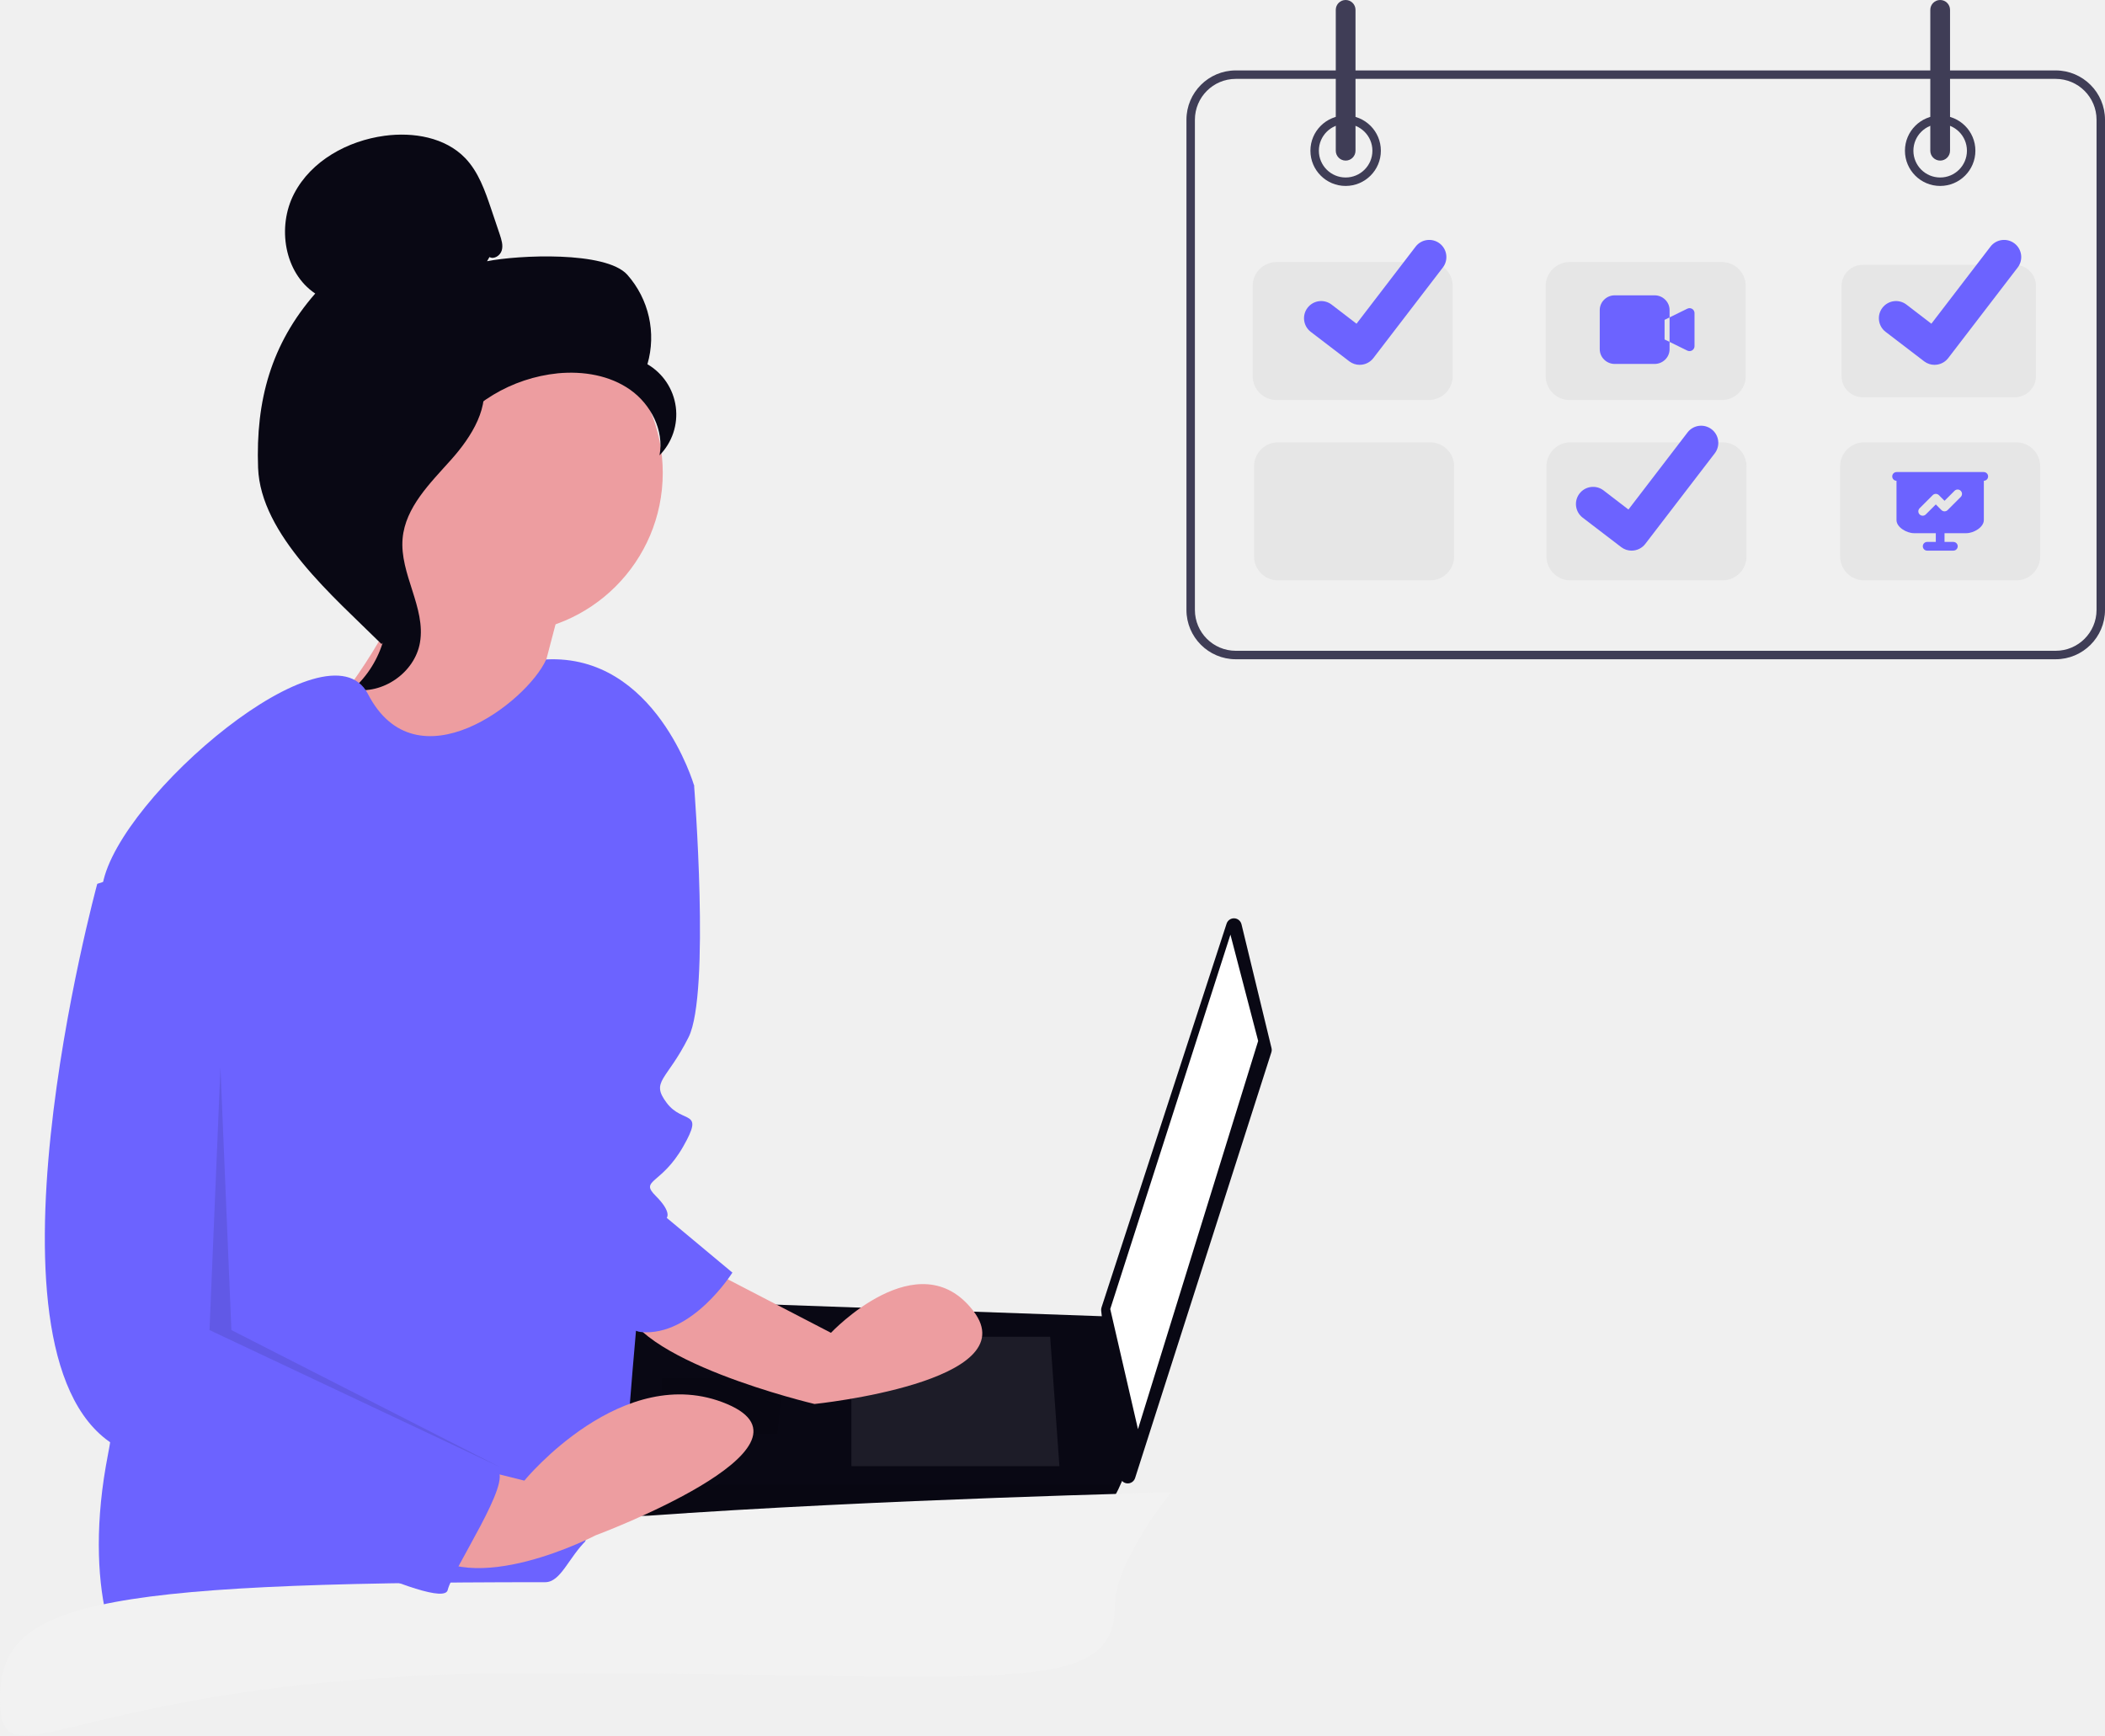
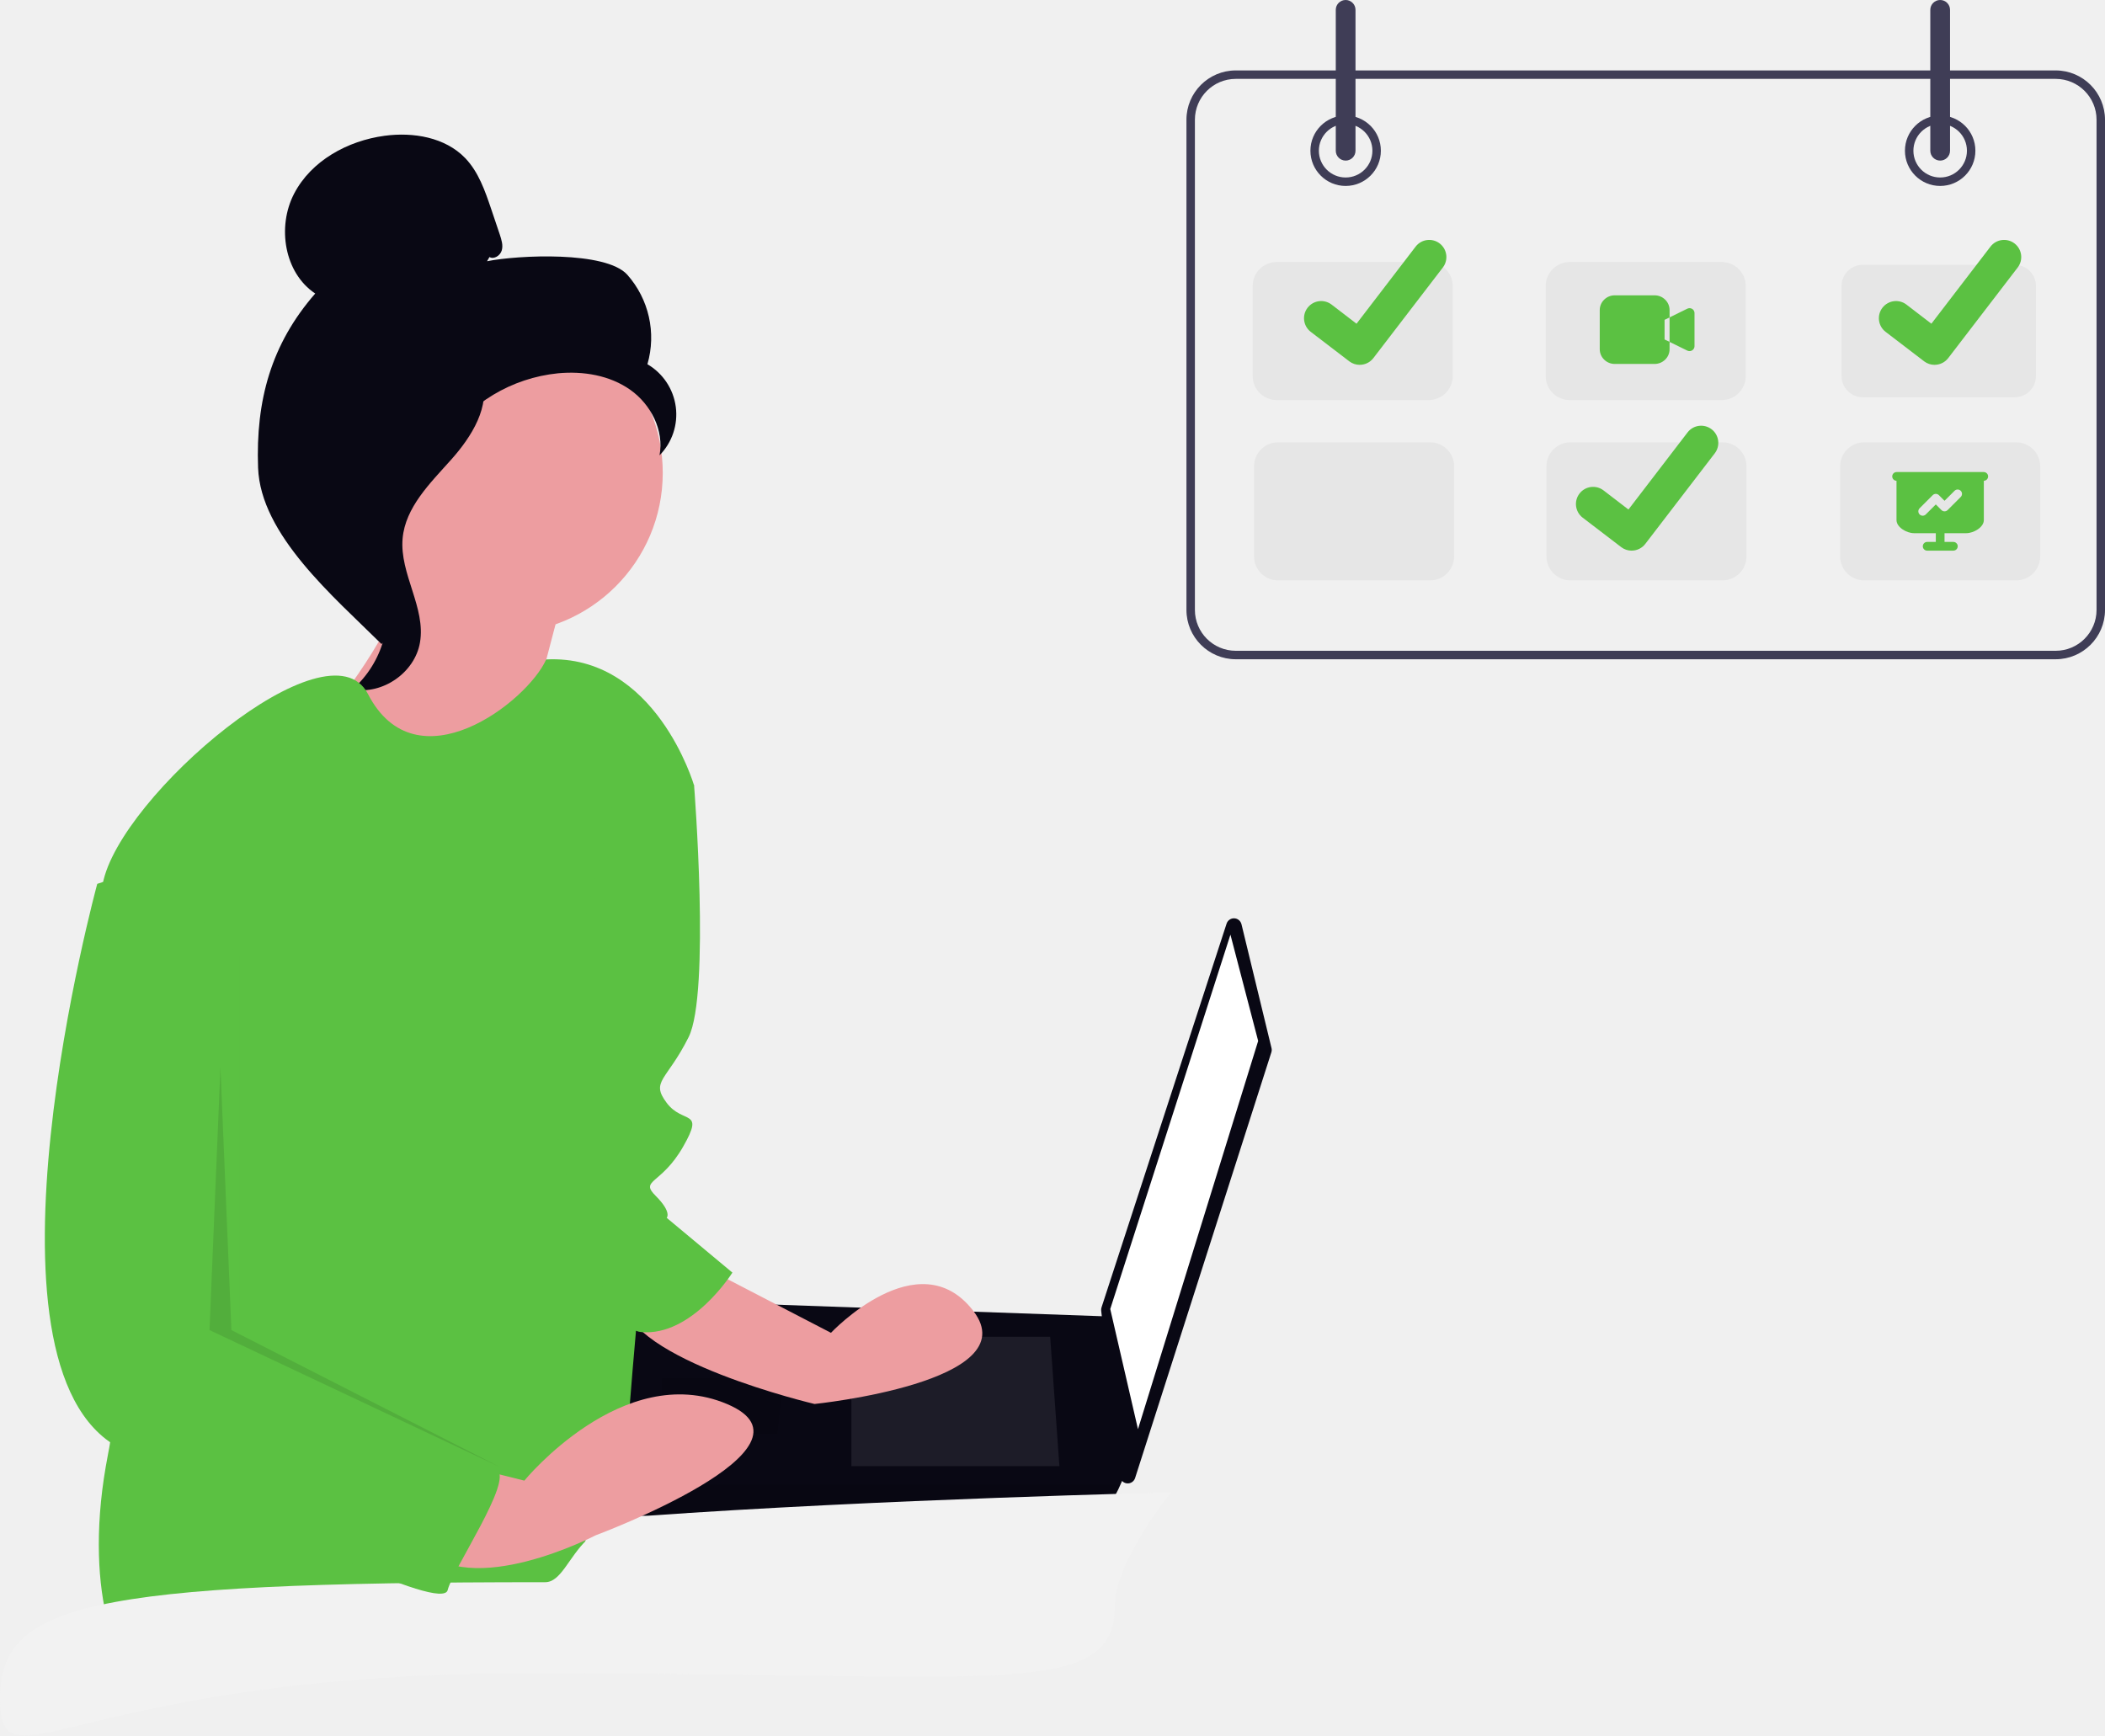
<svg xmlns="http://www.w3.org/2000/svg" width="800" height="659.604" viewBox="0 0 800 659.604" role="img" artist="Katerina Limpitsouni" source="https://undraw.co/">
  <g transform="translate(-719.657 -190.767)">
    <path d="M528.923,80.594l-23.455,89.428L416.04,152.431s62.4-64.343,53.615-93.661l59.294,21.825h-.026Z" transform="translate(404.432 337.699)" fill="#ed9da0" />
    <path d="M549.13,86.709a61.03,61.03,0,1,1-61.03-61.03,61.025,61.025,0,0,1,61.03,61.03Z" transform="translate(422.406 283.779)" fill="#ed9da0" />
    <path d="M502.96,46.513c1.762,1.025,4.128-.526,4.707-2.5s-.105-4.049-.736-6c-1.1-3.261-2.183-6.495-3.287-9.755-2.34-6.915-4.812-14.068-9.86-19.327C486.158,1,474.01-1.028,463.1.445c-14.015,1.893-27.846,9.466-34.367,22.035S425,52.561,436.777,60.4c-16.8,19.248-22.64,40.7-21.719,66.21.92,25.532,28.74,49.013,46.883,67,4.049-2.445,7.731-13.962,5.5-18.143s.973-9.019-1.788-12.884c-2.761-3.839-5.075,2.288-2.288-1.551,1.762-2.419-5.1-7.967-2.5-9.413,12.648-6.994,16.855-22.771,24.8-34.84a59.331,59.331,0,0,1,43.36-26.058c9.571-.894,19.668.736,27.5,6.284s12.911,15.461,11.1,24.9a22.112,22.112,0,0,0-4.6-34.63,36.1,36.1,0,0,0-7.678-34.052c-8.178-9.019-41.335-7.468-53.273-5.1l.92-1.578h0l-.026-.026Z" transform="translate(402.682 241.934)" fill="#090814" />
    <path d="M478.82,34.629c-15.8,1.709-27.215,15.409-36.865,28.056-5.548,7.284-11.386,15.33-11.228,24.507.131,9.256,6.337,17.223,9.308,25.979a39.163,39.163,0,0,1-11.386,41.256c11.386,2.156,23.692-6.363,25.637-17.8,2.288-13.279-7.783-26.111-6.6-39.547,1.052-11.833,10.386-20.931,18.3-29.792,7.941-8.861,15.382-20.589,11.727-31.9l1.1-.763h0Z" transform="translate(424.98 298.361)" fill="#090814" />
-     <path d="M482.025,658.32l-4.161,87.4s2.081,114.451-16.648,122.775c-9.469,4.2-1.218,35.28-18.8,44.519-13.192,6.908-15.423-6.306-22.333,0a23.3,23.3,0,0,0-4.682,5.432c-8.324,14.567-99.849,10.4-112.333-.008s-4.161,12.485-14.567,16.648c-10.072,4.037-24.034-28.966-15.482-78.243.27-1.64.583-3.308.911-4.994,9.551-47.754-5.452-162.145-3.142-206.344a77.777,77.777,0,0,1,1.061-10.072c6.243-33.294,85.9-101.048,100.793-72.187,18.354,35.626,60.513,3.08,67.754-13.123,41.619-2.081,56.185,47.861,56.185,47.861Z" transform="translate(486.847 -108.712)" fill="#6c63ff" />
+     <path d="M482.025,658.32l-4.161,87.4s2.081,114.451-16.648,122.775c-9.469,4.2-1.218,35.28-18.8,44.519-13.192,6.908-15.423-6.306-22.333,0a23.3,23.3,0,0,0-4.682,5.432c-8.324,14.567-99.849,10.4-112.333-.008s-4.161,12.485-14.567,16.648c-10.072,4.037-24.034-28.966-15.482-78.243.27-1.64.583-3.308.911-4.994,9.551-47.754-5.452-162.145-3.142-206.344a77.777,77.777,0,0,1,1.061-10.072c6.243-33.294,85.9-101.048,100.793-72.187,18.354,35.626,60.513,3.08,67.754-13.123,41.619-2.081,56.185,47.861,56.185,47.861Z" transform="translate(486.847 -108.712)" fill="#5bc142" />
    <path d="M476.891,591.892l11.415,47.092a2.94,2.94,0,0,1-.056,1.589L436.462,802.406a2.942,2.942,0,0,1-5.723-.565L423.574,738.8a2.944,2.944,0,0,1,.126-1.243l47.535-145.881a2.942,2.942,0,0,1,5.65.219Z" transform="translate(714.587 -49.846)" fill="#090814" />
    <path d="M314.623,432.512l10.54,40.4L279.487,620.482l-10.54-45.674Z" transform="translate(872.656 113.506)" fill="#fff" />
    <path d="M350.965,728.773c1.757,5.269,182.7-1.757,184.454-3.514a38.146,38.146,0,0,0,3.864-7.026c1.651-3.514,3.162-7.026,3.162-7.026l-7.026-56.882-179.185-6.359s-4.48,48.2-5.393,70.269a52.705,52.705,0,0,0,.124,10.539Z" transform="translate(606.182 36.843)" fill="#090814" />
    <path d="M304.924,493.975l3.514,49.19H229.385v-49.19Z" transform="translate(813.843 204.88)" fill="#d6d6e3" opacity="0.1" />
    <path d="M246.1,500.391l.472-.095L244.34,521.47H200.414V500.391Z" transform="translate(770.776 214.273)" opacity="0.1" />
    <path d="M350.965,686.758c1.757,5.269,182.7-1.757,184.454-3.514a38.13,38.13,0,0,0,3.864-7.026H350.841a52.708,52.708,0,0,0,.124,10.54Z" transform="translate(606.182 78.844)" opacity="0.1" />
    <path d="M373.426,641.76l56.186,29.134s33.295-35.376,54.1-8.324-60.347,35.376-60.347,35.376-70.75-16.648-72.832-39.537S373.426,641.76,373.426,641.76Z" transform="translate(605.852 26.463)" fill="#ed9da0" />
-     <path d="M369.961,561.794c2.081,2.082,24.971,18.728,24.971,18.728s6.243,79.074-2.081,95.723-14.567,16.648-8.324,24.971,14.567,2.081,6.243,16.648-16.648,12.485-10.4,18.728,4.161,8.324,4.161,8.324L409.5,765.725s-15.32,24.4-34.713,22.6-36.04-95.437-36.04-95.437Z" transform="translate(588.506 -91.256)" fill="#6c63ff" />
+     <path d="M369.961,561.794c2.081,2.082,24.971,18.728,24.971,18.728s6.243,79.074-2.081,95.723-14.567,16.648-8.324,24.971,14.567,2.081,6.243,16.648-16.648,12.485-10.4,18.728,4.161,8.324,4.161,8.324L409.5,765.725s-15.32,24.4-34.713,22.6-36.04-95.437-36.04-95.437Z" transform="translate(588.506 -91.256)" fill="#5bc142" />
    <path d="M295.863,6.645c5.94,0,8.883-9.387,15.772-16.058,5.868-5.683,15.657-8.664,21.9-9.111C423.484-24.956,533.7-27.469,533.7-27.469S512.352-1.2,512.352,15.649c0,36.009-45.016,25.532-220.262,25.532S88.657,87.092,88.657,51.083,120.617,6.645,295.863,6.645Z" transform="translate(631 785.501)" fill="#f2f2f2" />
    <path d="M329.905,686.878,363.2,695.2s37.456-45.78,76.993-29.133-49.941,49.941-49.941,49.941-47.861,24.97-66.589,4.161S329.905,686.878,329.905,686.878Z" transform="translate(555.731 58.341)" fill="#ed9da0" />
-     <path d="M300.763,581.878l-18.73,6.237s-49.941,183.122,8.324,214.335,122.775,62.428,124.853,54.1,24.971-41.619,18.728-45.78-97.8-54.1-97.8-54.1v-141.5Z" transform="translate(474.583 -61.401)" fill="#6c63ff" />
+     <path d="M300.763,581.878l-18.73,6.237s-49.941,183.122,8.324,214.335,122.775,62.428,124.853,54.1,24.971-41.619,18.728-45.78-97.8-54.1-97.8-54.1v-141.5Z" transform="translate(474.583 -61.401)" fill="#5bc142" />
    <path d="M135.439,452.785l-4.159,99.882,110.288,52.024L139.6,552.667Z" transform="translate(667.998 143.647)" opacity="0.1" />
    <g transform="translate(1170.56 190.767)">
      <path d="M664.115,534.216H352.5a18.761,18.761,0,0,1-18.74-18.74V329.148a18.761,18.761,0,0,1,18.74-18.74H664.115a18.761,18.761,0,0,1,18.74,18.74V515.476A18.761,18.761,0,0,1,664.115,534.216ZM352.5,313.62a15.545,15.545,0,0,0-15.527,15.527V515.476A15.545,15.545,0,0,0,352.5,531H664.115a15.545,15.545,0,0,0,15.527-15.527V329.148a15.545,15.545,0,0,0-15.527-15.527Z" transform="translate(-333.757 -283.639)" fill="#3f3d56" />
      <path d="M391.143,353.179a13.386,13.386,0,1,1,13.386-13.386,13.386,13.386,0,0,1-13.386,13.386Zm0-23.559a10.173,10.173,0,1,0,10.173,10.173A10.173,10.173,0,0,0,391.143,329.62Z" transform="translate(-330.64 -282.504)" fill="#3f3d56" />
      <path d="M602.143,353.179a13.386,13.386,0,1,1,13.386-13.386,13.386,13.386,0,0,1-13.386,13.386Zm0-23.559a10.173,10.173,0,1,0,10.173,10.173,10.173,10.173,0,0,0-10.173-10.173Z" transform="translate(-315.69 -282.504)" fill="#3f3d56" />
      <path d="M424.186,430.879H366.36a9.113,9.113,0,0,1-9.1-9.1V387.51a9.113,9.113,0,0,1,9.1-9.1h57.826a9.113,9.113,0,0,1,9.1,9.1v34.267A9.113,9.113,0,0,1,424.186,430.879Z" transform="translate(-332.092 -278.819)" fill="#e6e6e6" />
      <path d="M528.186,430.879H470.36a9.113,9.113,0,0,1-9.1-9.1V387.51a9.113,9.113,0,0,1,9.1-9.1h57.826a9.113,9.113,0,0,1,9.1,9.1v34.267A9.113,9.113,0,0,1,528.186,430.879Z" transform="translate(-324.724 -278.819)" fill="#e6e6e6" />
      <path d="M574.289,379.408a8.04,8.04,0,0,0-8.031,8.031v34.267a8.04,8.04,0,0,0,8.031,8.031h57.826a8.04,8.04,0,0,0,8.031-8.031V387.439a8.04,8.04,0,0,0-8.032-8.031Z" transform="translate(-317.284 -278.749)" fill="#e6e6e6" />
      <path d="M424.686,494.88H366.86a9.113,9.113,0,0,1-9.1-9.1V451.51a9.113,9.113,0,0,1,9.1-9.1h57.826a9.113,9.113,0,0,1,9.1,9.1v34.267A9.113,9.113,0,0,1,424.686,494.88Z" transform="translate(-332.057 -274.285)" fill="#e6e6e6" />
      <path d="M528.686,494.88H470.86a9.113,9.113,0,0,1-9.1-9.1V451.51a9.113,9.113,0,0,1,9.1-9.1h57.826a9.113,9.113,0,0,1,9.1,9.1v34.267A9.113,9.113,0,0,1,528.686,494.88Z" transform="translate(-324.932 -274.285)" fill="#e6e6e6" />
      <path d="M632.686,494.88H574.86a9.113,9.113,0,0,1-9.1-9.1V451.51a9.113,9.113,0,0,1,9.1-9.1h57.826a9.113,9.113,0,0,1,9.1,9.1v34.267A9.113,9.113,0,0,1,632.686,494.88Z" transform="translate(-317.32 -274.285)" fill="#e6e6e6" />
      <path d="M390.505,346.446a3.753,3.753,0,0,1-3.748-3.748V289.156a3.748,3.748,0,0,1,7.5,0V342.7a3.752,3.752,0,0,1-3.748,3.748Z" transform="translate(-330.002 -285.408)" fill="#3f3d56" />
      <path d="M601.505,346.446a3.752,3.752,0,0,1-3.748-3.748V289.156a3.748,3.748,0,0,1,7.5,0V342.7a3.753,3.753,0,0,1-3.748,3.748Z" transform="translate(-315.053 -285.408)" fill="#3f3d56" />
-       <path d="M389.694,413.59a6.476,6.476,0,0,1-3.9-1.295l-.07-.052-14.673-11.225a6.521,6.521,0,0,1,7.935-10.35l9.5,7.288,22.459-29.3a6.518,6.518,0,0,1,9.138-1.207h0l-.139.194.143-.194a6.526,6.526,0,0,1,1.206,9.14l-26.416,34.448a6.522,6.522,0,0,1-5.186,2.543Z" transform="translate(-323.844 -274.916)" fill="#6c63ff" />
-       <path d="M496.694,476.59a6.475,6.475,0,0,1-3.9-1.295l-.07-.052-14.673-11.225a6.521,6.521,0,0,1,7.935-10.35l9.5,7.288,22.459-29.3a6.518,6.518,0,0,1,9.138-1.207h0l-.139.194.143-.194a6.526,6.526,0,0,1,1.206,9.14l-26.416,34.448a6.522,6.522,0,0,1-5.186,2.543Z" transform="translate(-327.5 -267.292)" fill="#6c63ff" />
-       <path d="M597.694,413.59a6.475,6.475,0,0,1-3.9-1.295l-.07-.052-14.673-11.225a6.521,6.521,0,0,1,7.935-10.35l9.5,7.288,22.459-29.3a6.518,6.518,0,0,1,9.138-1.207h0l-.139.194.143-.194a6.526,6.526,0,0,1,1.206,9.14l-26.416,34.448a6.521,6.521,0,0,1-5.186,2.543Z" transform="translate(-313.373 -274.916)" fill="#6c63ff" />
-       <path d="M20.85,26.08H5.686a5.7,5.7,0,0,1-4.012-1.645A5.493,5.493,0,0,1,0,20.5V5.59A5.5,5.5,0,0,1,1.674,1.645,5.685,5.685,0,0,1,5.686,0H20.85a5.685,5.685,0,0,1,4.012,1.645A5.5,5.5,0,0,1,26.536,5.59v2.8L33.275,5.08a1.921,1.921,0,0,1,.847-.2c.081,0,.151.01.214.015a1.868,1.868,0,0,1,1.676,1.85v12.6A1.882,1.882,0,0,1,34.12,21.2a1.953,1.953,0,0,1-.845-.188L26.536,17.7V8.389l-1.9.93v7.452l1.9.927v2.8a5.494,5.494,0,0,1-1.674,3.938A5.7,5.7,0,0,1,20.85,26.08Z" transform="translate(157.078 112.251)" fill="#6c63ff" />
-       <path d="M35.855,3a1.66,1.66,0,0,1,0,3.319V21.257c0,2.75-3.889,4.979-6.639,4.979h-8.3v3.319h3.319a1.66,1.66,0,1,1,0,3.319H14.278a1.66,1.66,0,0,1,0-3.319H17.6V26.236H9.3c-2.75,0-6.639-2.229-6.639-4.979V6.319A1.66,1.66,0,0,1,2.66,3ZM27.07,10.125a1.66,1.66,0,0,0-2.347,0l-3.806,3.8-2.146-2.144a1.66,1.66,0,0,0-2.347,0l-4.979,4.979a1.66,1.66,0,0,0,0,2.347l.156.138a1.66,1.66,0,0,0,2.191-.138l3.806-3.8,2.146,2.144a1.66,1.66,0,0,0,2.347,0l4.979-4.979a1.66,1.66,0,0,0,0-2.347" transform="translate(267.196 176.422)" fill="#6c63ff" />
+       <path d="M389.694,413.59a6.476,6.476,0,0,1-3.9-1.295l-.07-.052-14.673-11.225a6.521,6.521,0,0,1,7.935-10.35l9.5,7.288,22.459-29.3a6.518,6.518,0,0,1,9.138-1.207h0l-.139.194.143-.194a6.526,6.526,0,0,1,1.206,9.14l-26.416,34.448a6.522,6.522,0,0,1-5.186,2.543Z" transform="translate(-323.844 -274.916)" fill="#5bc142" />
+       <path d="M496.694,476.59a6.475,6.475,0,0,1-3.9-1.295l-.07-.052-14.673-11.225a6.521,6.521,0,0,1,7.935-10.35l9.5,7.288,22.459-29.3a6.518,6.518,0,0,1,9.138-1.207h0l-.139.194.143-.194a6.526,6.526,0,0,1,1.206,9.14l-26.416,34.448a6.522,6.522,0,0,1-5.186,2.543Z" transform="translate(-327.5 -267.292)" fill="#5bc142" />
+       <path d="M597.694,413.59a6.475,6.475,0,0,1-3.9-1.295l-.07-.052-14.673-11.225a6.521,6.521,0,0,1,7.935-10.35l9.5,7.288,22.459-29.3a6.518,6.518,0,0,1,9.138-1.207h0l-.139.194.143-.194a6.526,6.526,0,0,1,1.206,9.14l-26.416,34.448a6.521,6.521,0,0,1-5.186,2.543Z" transform="translate(-313.373 -274.916)" fill="#5bc142" />
+       <path d="M20.85,26.08H5.686a5.7,5.7,0,0,1-4.012-1.645A5.493,5.493,0,0,1,0,20.5V5.59A5.5,5.5,0,0,1,1.674,1.645,5.685,5.685,0,0,1,5.686,0H20.85a5.685,5.685,0,0,1,4.012,1.645A5.5,5.5,0,0,1,26.536,5.59v2.8L33.275,5.08a1.921,1.921,0,0,1,.847-.2c.081,0,.151.01.214.015a1.868,1.868,0,0,1,1.676,1.85v12.6A1.882,1.882,0,0,1,34.12,21.2a1.953,1.953,0,0,1-.845-.188L26.536,17.7V8.389l-1.9.93v7.452l1.9.927v2.8a5.494,5.494,0,0,1-1.674,3.938A5.7,5.7,0,0,1,20.85,26.08Z" transform="translate(157.078 112.251)" fill="#5bc142" />
+       <path d="M35.855,3a1.66,1.66,0,0,1,0,3.319V21.257c0,2.75-3.889,4.979-6.639,4.979h-8.3v3.319h3.319a1.66,1.66,0,1,1,0,3.319H14.278a1.66,1.66,0,0,1,0-3.319H17.6V26.236H9.3c-2.75,0-6.639-2.229-6.639-4.979V6.319A1.66,1.66,0,0,1,2.66,3ZM27.07,10.125a1.66,1.66,0,0,0-2.347,0l-3.806,3.8-2.146-2.144a1.66,1.66,0,0,0-2.347,0l-4.979,4.979a1.66,1.66,0,0,0,0,2.347l.156.138a1.66,1.66,0,0,0,2.191-.138l3.806-3.8,2.146,2.144a1.66,1.66,0,0,0,2.347,0l4.979-4.979a1.66,1.66,0,0,0,0-2.347" transform="translate(267.196 176.422)" fill="#5bc142" />
    </g>
  </g>
</svg>
